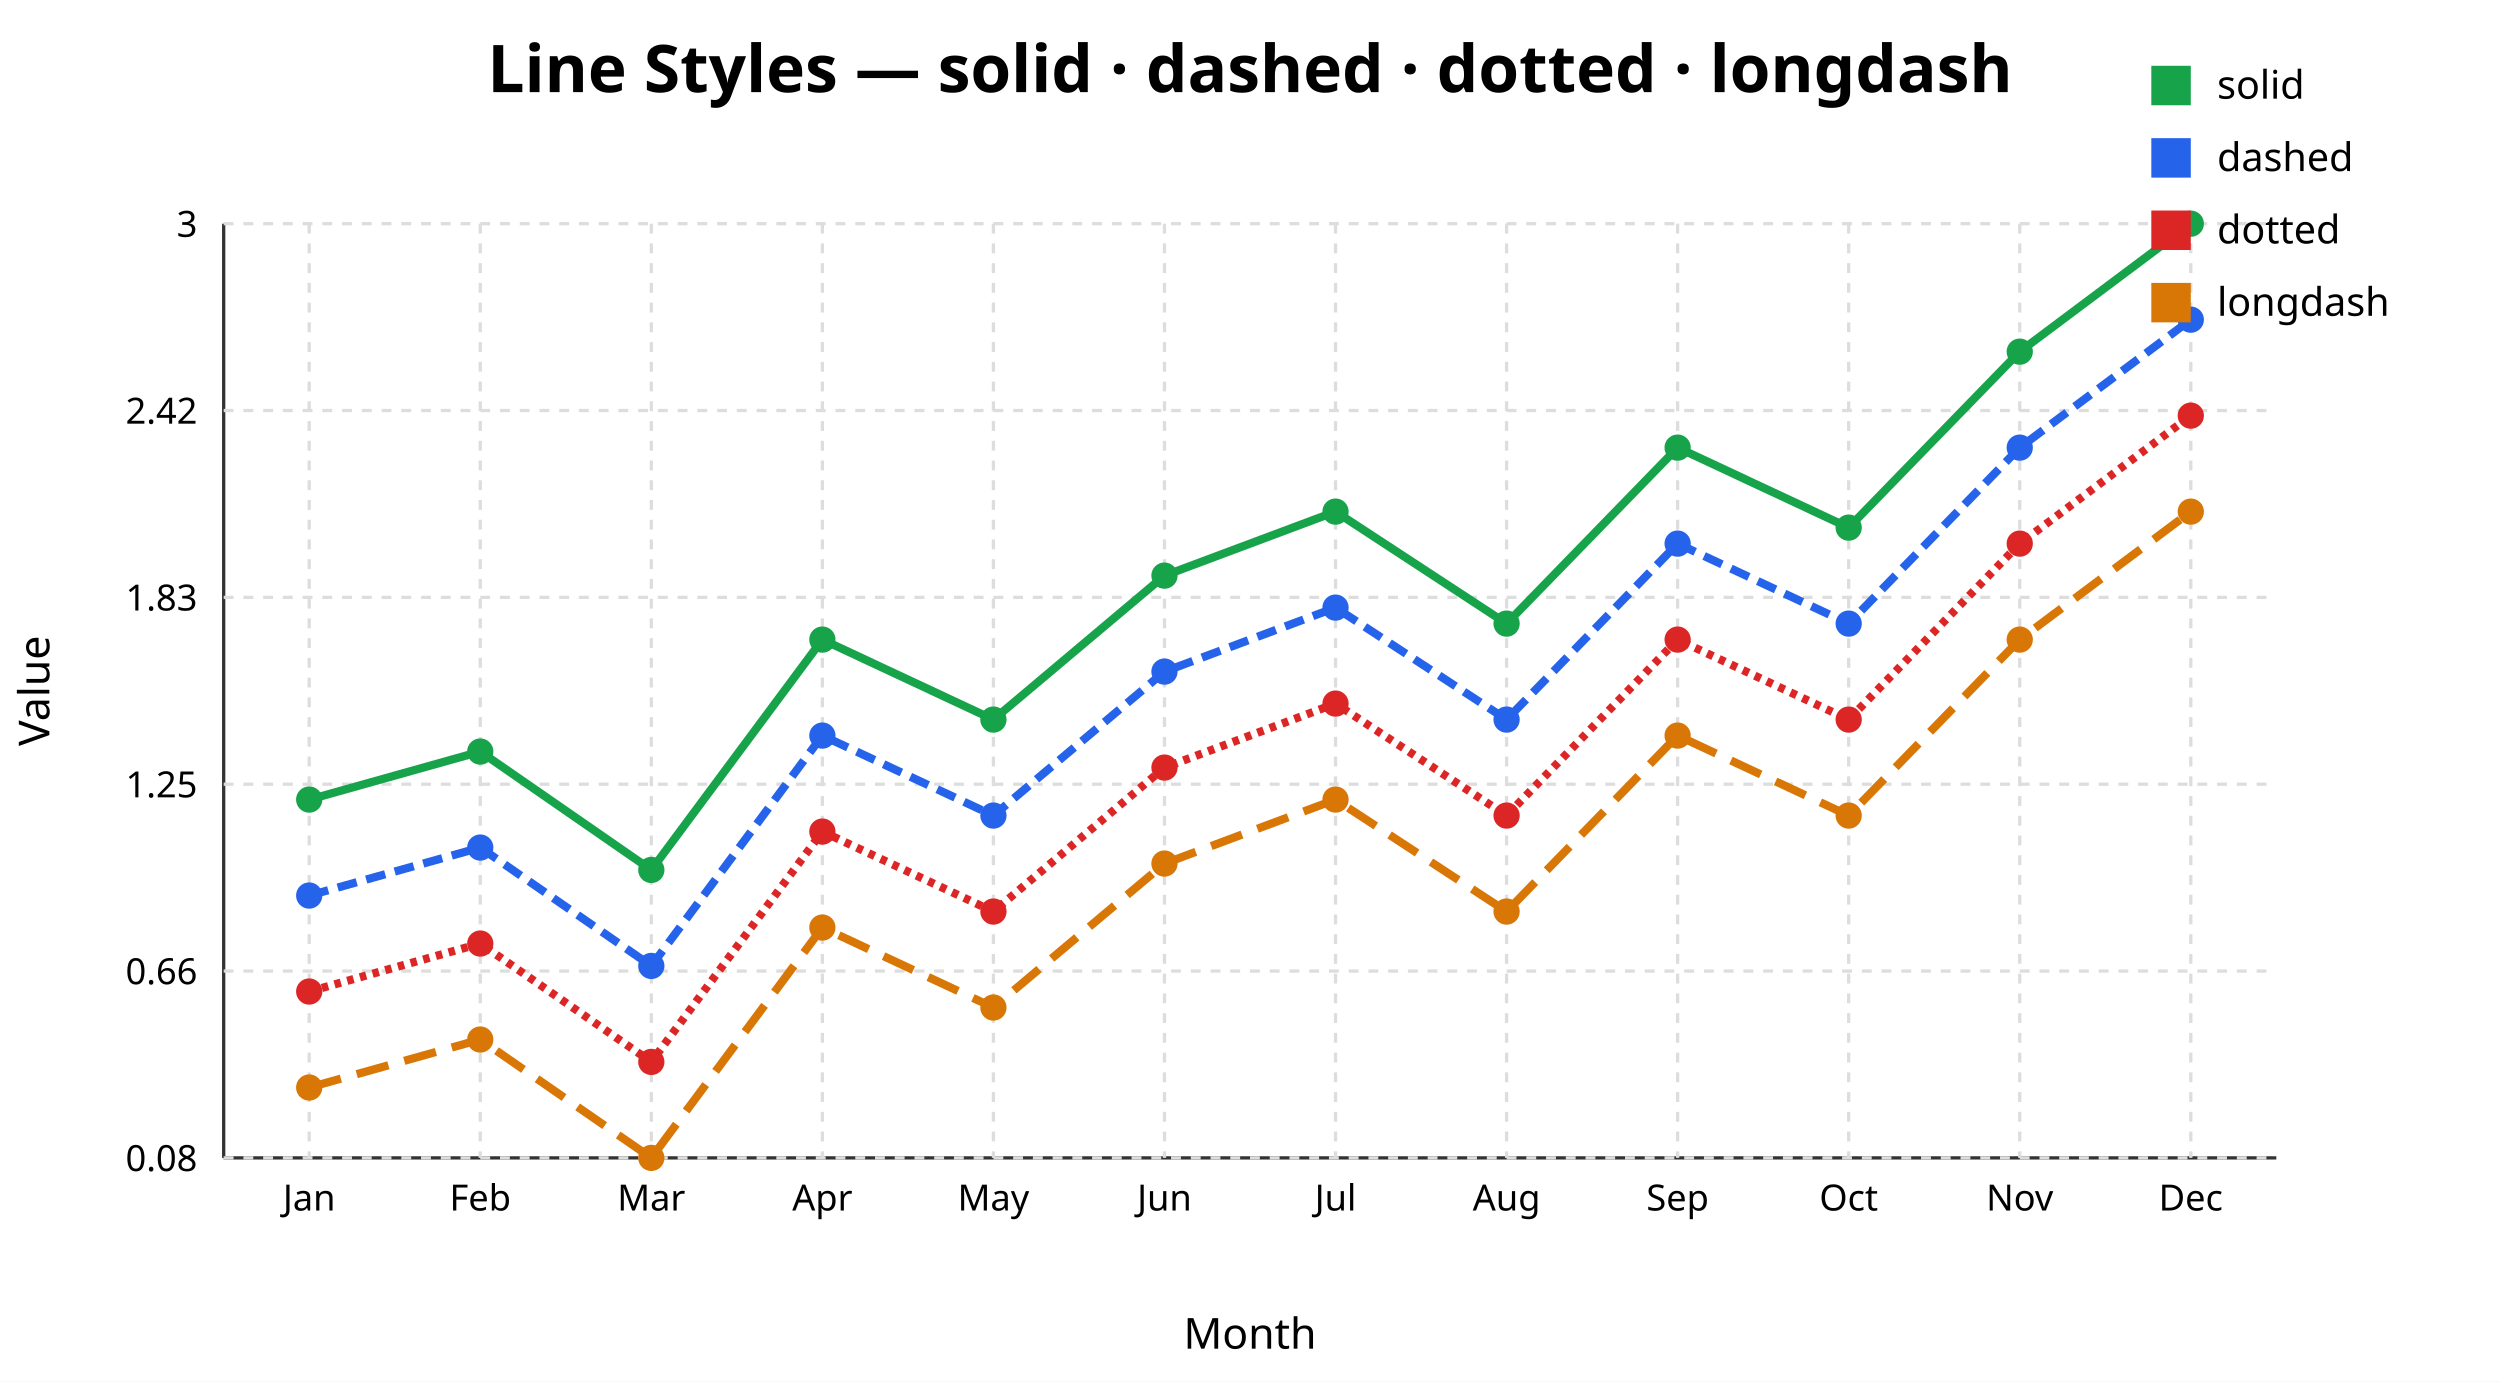
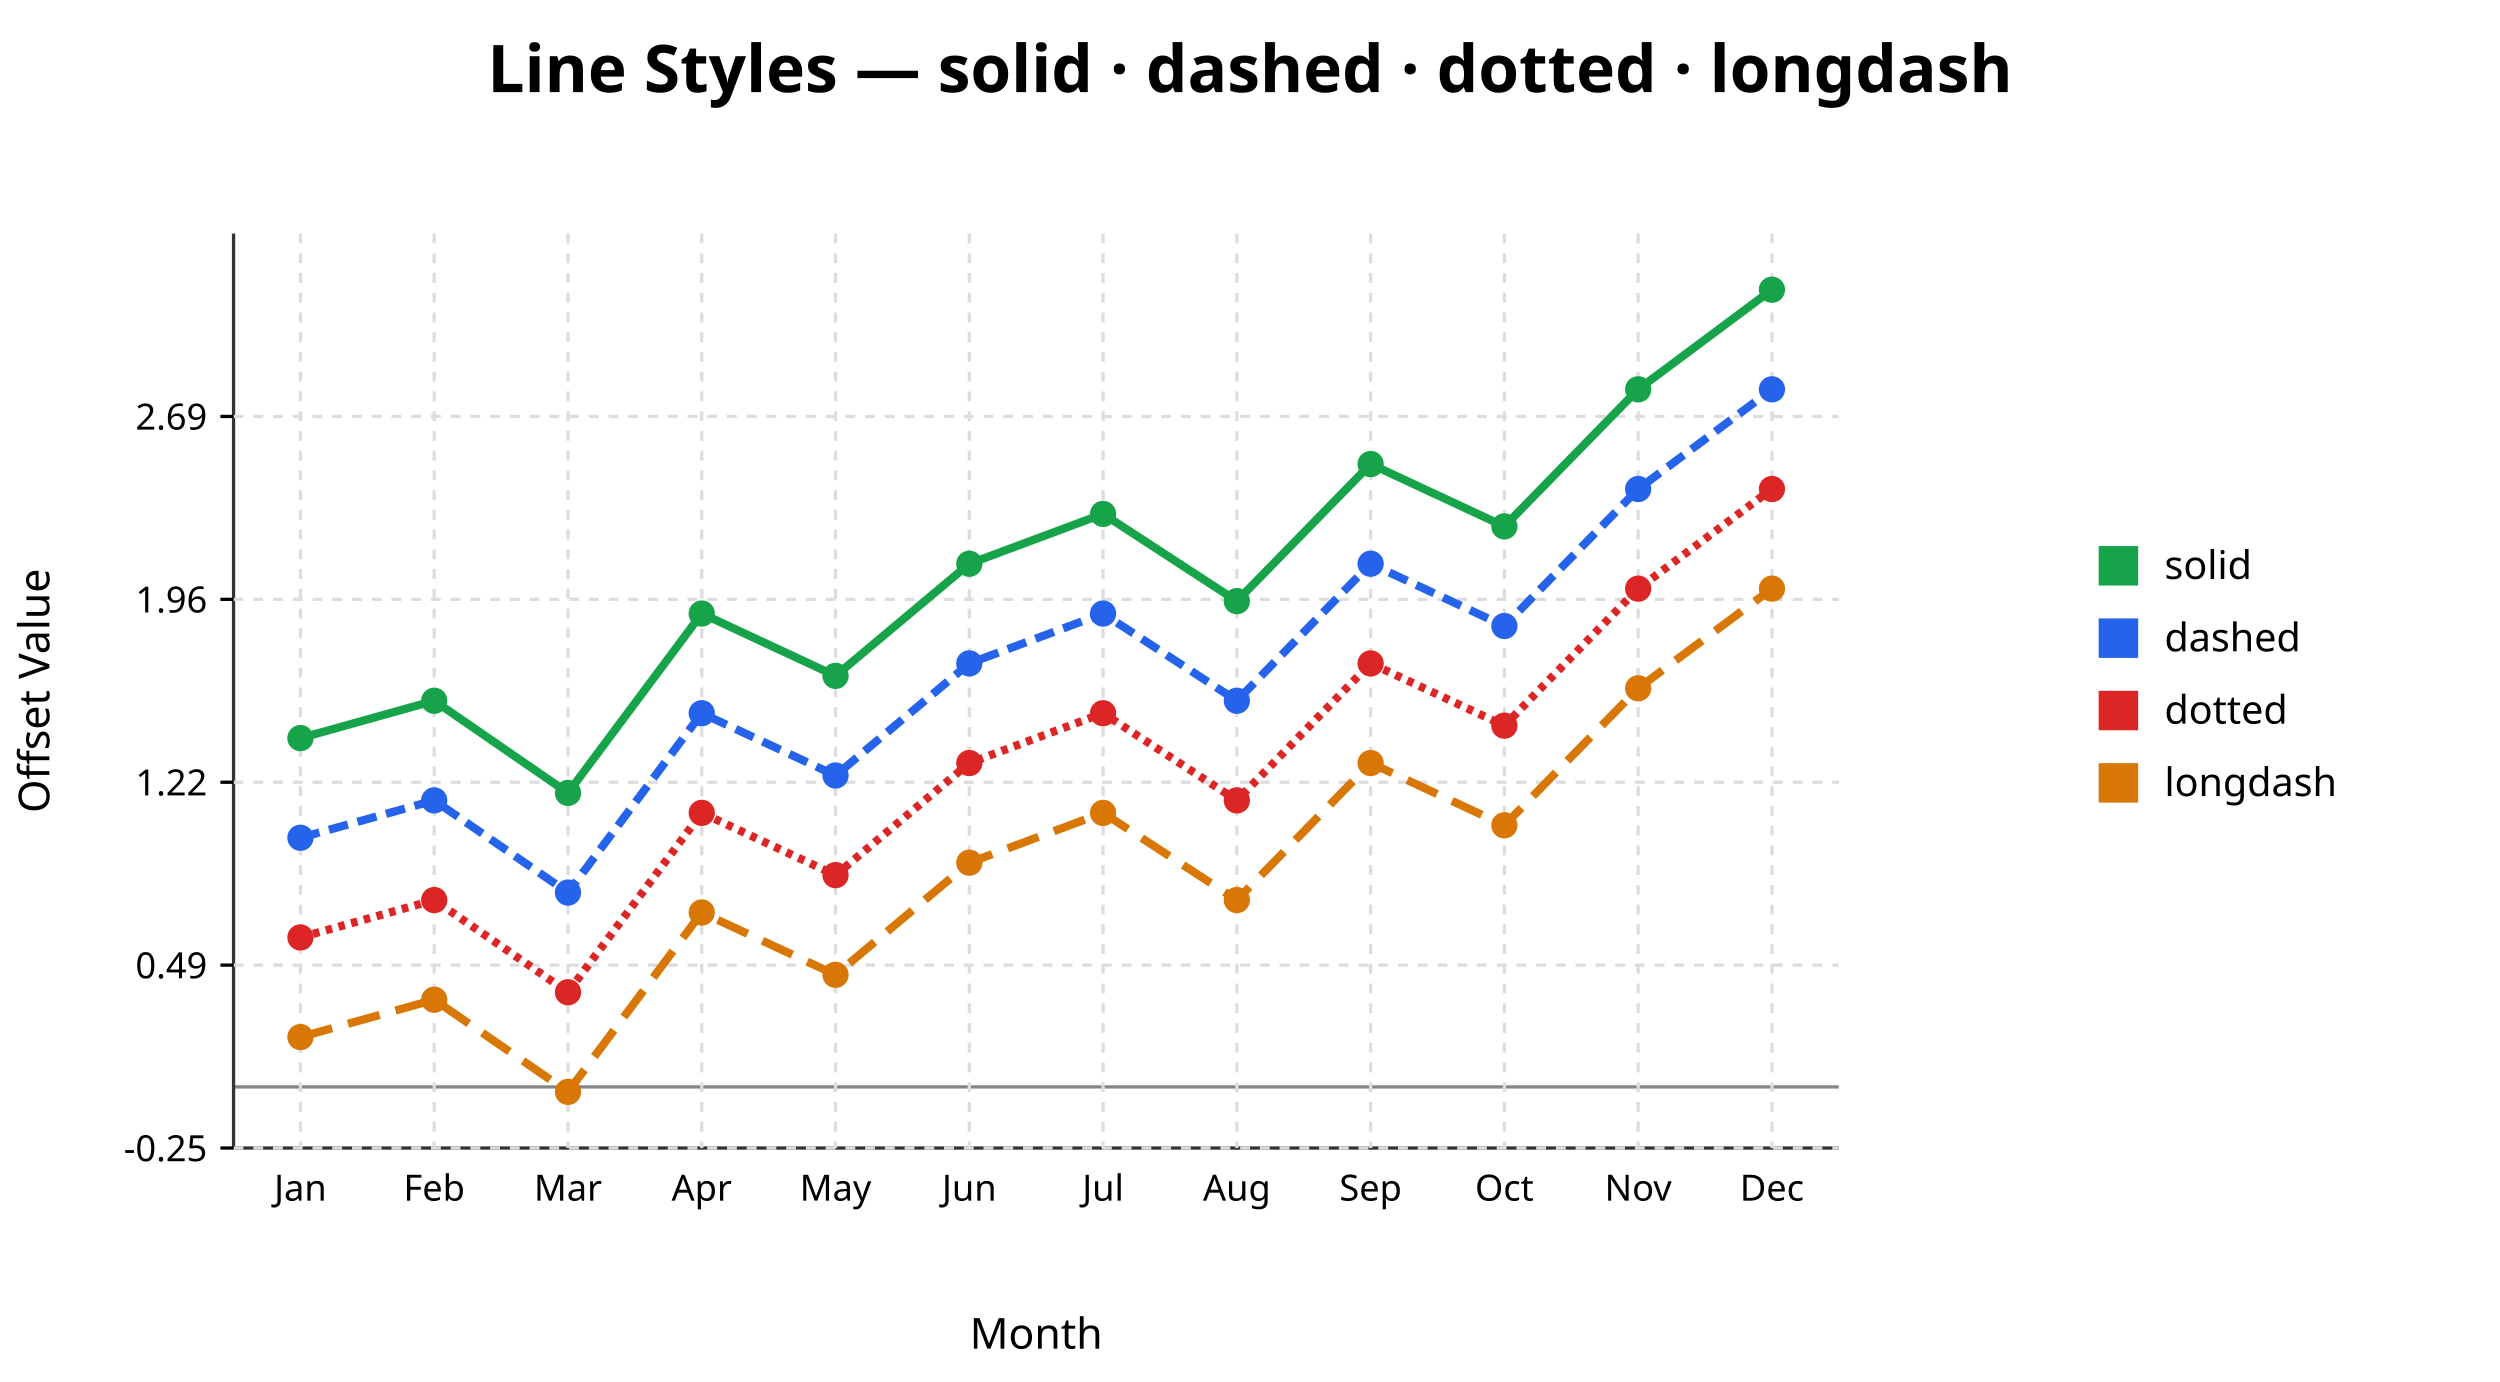
- <svg xmlns="http://www.w3.org/2000/svg" role="img" focusable="false" aria-labelledby="glyphx-chart-8-title glyphx-chart-8-desc" id="glyphx-chart-8" data-glyphx="true" width="760" height="420" viewBox="0 0 760 420">
+ <svg xmlns="http://www.w3.org/2000/svg" role="img" focusable="false" aria-labelledby="glyphx-chart-22cc585815c7-title glyphx-chart-22cc585815c7-desc" id="glyphx-chart-22cc585815c7" data-glyphx="true" width="760" height="420" viewBox="0 0 760 420">
  <rect width="760" height="420" fill="#ffffff" />
  <text x="380" y="28" text-anchor="middle" font-size="20" font-weight="bold" font-family="sans-serif" fill="#000000">Line Styles  —  solid · dashed · dotted · longdash</text>
-   <line x1="68" y1="352" x2="692" y2="352" stroke="#333" />
-   <line x1="68" y1="68" x2="68" y2="352" stroke="#333" />
-   <text x="380" y="410" text-anchor="middle" font-size="13" font-family="sans-serif" fill="#000000">Month</text>
-   <text x="15" y="210" text-anchor="middle" font-size="13" font-family="sans-serif" fill="#000000" transform="rotate(-90, 15, 210)">Value</text>
-   <line x1="68" x2="692" y1="352.0" y2="352.0" stroke="#ddd" stroke-dasharray="3,3" />
-   <text x="60" y="356.0" text-anchor="end" font-size="11" font-family="sans-serif" fill="#000000">0.08</text>
-   <line x1="68" x2="692" y1="295.2" y2="295.2" stroke="#ddd" stroke-dasharray="3,3" />
-   <text x="60" y="299.2" text-anchor="end" font-size="11" font-family="sans-serif" fill="#000000">0.66</text>
-   <line x1="68" x2="692" y1="238.4" y2="238.4" stroke="#ddd" stroke-dasharray="3,3" />
-   <text x="60" y="242.4" text-anchor="end" font-size="11" font-family="sans-serif" fill="#000000">1.25</text>
-   <line x1="68" x2="692" y1="181.6" y2="181.6" stroke="#ddd" stroke-dasharray="3,3" />
-   <text x="60" y="185.6" text-anchor="end" font-size="11" font-family="sans-serif" fill="#000000">1.83</text>
-   <line x1="68" x2="692" y1="124.8" y2="124.8" stroke="#ddd" stroke-dasharray="3,3" />
-   <text x="60" y="128.8" text-anchor="end" font-size="11" font-family="sans-serif" fill="#000000">2.42</text>
-   <line x1="68" x2="692" y1="68.0" y2="68.0" stroke="#ddd" stroke-dasharray="3,3" />
-   <text x="60" y="72.0" text-anchor="end" font-size="11" font-family="sans-serif" fill="#000000">3</text>
-   <line y1="68" y2="352" x1="94.0" x2="94.0" stroke="#ddd" stroke-dasharray="3,3" />
-   <text x="94.0" y="368" text-anchor="middle" font-size="11" font-family="sans-serif" fill="#000000">Jan</text>
-   <line y1="68" y2="352" x1="146.0" x2="146.0" stroke="#ddd" stroke-dasharray="3,3" />
-   <text x="146.0" y="368" text-anchor="middle" font-size="11" font-family="sans-serif" fill="#000000">Feb</text>
-   <line y1="68" y2="352" x1="198.0" x2="198.0" stroke="#ddd" stroke-dasharray="3,3" />
-   <text x="198.0" y="368" text-anchor="middle" font-size="11" font-family="sans-serif" fill="#000000">Mar</text>
-   <line y1="68" y2="352" x1="250.0" x2="250.0" stroke="#ddd" stroke-dasharray="3,3" />
-   <text x="250.0" y="368" text-anchor="middle" font-size="11" font-family="sans-serif" fill="#000000">Apr</text>
-   <line y1="68" y2="352" x1="302.0" x2="302.0" stroke="#ddd" stroke-dasharray="3,3" />
-   <text x="302.0" y="368" text-anchor="middle" font-size="11" font-family="sans-serif" fill="#000000">May</text>
-   <line y1="68" y2="352" x1="354.0" x2="354.0" stroke="#ddd" stroke-dasharray="3,3" />
-   <text x="354.0" y="368" text-anchor="middle" font-size="11" font-family="sans-serif" fill="#000000">Jun</text>
-   <line y1="68" y2="352" x1="406.0" x2="406.0" stroke="#ddd" stroke-dasharray="3,3" />
-   <text x="406.0" y="368" text-anchor="middle" font-size="11" font-family="sans-serif" fill="#000000">Jul</text>
-   <line y1="68" y2="352" x1="458.0" x2="458.0" stroke="#ddd" stroke-dasharray="3,3" />
-   <text x="458.0" y="368" text-anchor="middle" font-size="11" font-family="sans-serif" fill="#000000">Aug</text>
-   <line y1="68" y2="352" x1="510.0" x2="510.0" stroke="#ddd" stroke-dasharray="3,3" />
-   <text x="510.0" y="368" text-anchor="middle" font-size="11" font-family="sans-serif" fill="#000000">Sep</text>
-   <line y1="68" y2="352" x1="562.0" x2="562.0" stroke="#ddd" stroke-dasharray="3,3" />
-   <text x="562.0" y="368" text-anchor="middle" font-size="11" font-family="sans-serif" fill="#000000">Oct</text>
-   <line y1="68" y2="352" x1="614.0" x2="614.0" stroke="#ddd" stroke-dasharray="3,3" />
-   <text x="614.0" y="368" text-anchor="middle" font-size="11" font-family="sans-serif" fill="#000000">Nov</text>
-   <line y1="68" y2="352" x1="666.0" x2="666.0" stroke="#ddd" stroke-dasharray="3,3" />
-   <text x="666.0" y="368" text-anchor="middle" font-size="11" font-family="sans-serif" fill="#000000">Dec</text>
-   <polyline class="series-27680" fill="none" stroke="#16a34a" stroke-width="2.5" stroke-dasharray="" points="94.0,243.068 146.0,228.479 198.0,264.466 250.0,194.438 302.0,218.753 354.0,174.986 406.0,155.534 458.0,189.575 510.0,136.082 562.0,160.397 614.0,106.904 666.0,68.0" />
-   <circle class="glyphx-point series-27680" tabindex="0" role="graphics-symbol" cx="94.0" cy="243.068" r="4" fill="#16a34a" data-x="0.5" data-y="1.2" data-label="solid" />
-   <circle class="glyphx-point series-27680" tabindex="0" role="graphics-symbol" cx="146.0" cy="228.479" r="4" fill="#16a34a" data-x="1.5" data-y="1.35" data-label="solid" />
-   <circle class="glyphx-point series-27680" tabindex="0" role="graphics-symbol" cx="198.0" cy="264.466" r="4" fill="#16a34a" data-x="2.5" data-y="0.98" data-label="solid" />
-   <circle class="glyphx-point series-27680" tabindex="0" role="graphics-symbol" cx="250.0" cy="194.438" r="4" fill="#16a34a" data-x="3.5" data-y="1.7" data-label="solid" />
-   <circle class="glyphx-point series-27680" tabindex="0" role="graphics-symbol" cx="302.0" cy="218.753" r="4" fill="#16a34a" data-x="4.5" data-y="1.45" data-label="solid" />
-   <circle class="glyphx-point series-27680" tabindex="0" role="graphics-symbol" cx="354.0" cy="174.986" r="4" fill="#16a34a" data-x="5.5" data-y="1.9" data-label="solid" />
-   <circle class="glyphx-point series-27680" tabindex="0" role="graphics-symbol" cx="406.0" cy="155.534" r="4" fill="#16a34a" data-x="6.5" data-y="2.1" data-label="solid" />
-   <circle class="glyphx-point series-27680" tabindex="0" role="graphics-symbol" cx="458.0" cy="189.575" r="4" fill="#16a34a" data-x="7.5" data-y="1.75" data-label="solid" />
-   <circle class="glyphx-point series-27680" tabindex="0" role="graphics-symbol" cx="510.0" cy="136.082" r="4" fill="#16a34a" data-x="8.5" data-y="2.3" data-label="solid" />
-   <circle class="glyphx-point series-27680" tabindex="0" role="graphics-symbol" cx="562.0" cy="160.397" r="4" fill="#16a34a" data-x="9.5" data-y="2.05" data-label="solid" />
-   <circle class="glyphx-point series-27680" tabindex="0" role="graphics-symbol" cx="614.0" cy="106.904" r="4" fill="#16a34a" data-x="10.5" data-y="2.6" data-label="solid" />
-   <circle class="glyphx-point series-27680" tabindex="0" role="graphics-symbol" cx="666.0" cy="68.0" r="4" fill="#16a34a" data-x="11.5" data-y="3.0" data-label="solid" />
-   <polyline class="series-65648" fill="none" stroke="#2563eb" stroke-width="2.5" stroke-dasharray="6,3" points="94.0,272.247 146.0,257.658 198.0,293.644 250.0,223.616 302.0,247.932 354.0,204.164 406.0,184.712 458.0,218.753 510.0,165.26 562.0,189.575 614.0,136.082 666.0,97.178" />
-   <circle class="glyphx-point series-65648" tabindex="0" role="graphics-symbol" cx="94.0" cy="272.247" r="4" fill="#2563eb" data-x="0.5" data-y="0.8999999999999999" data-label="dashed" />
-   <circle class="glyphx-point series-65648" tabindex="0" role="graphics-symbol" cx="146.0" cy="257.658" r="4" fill="#2563eb" data-x="1.5" data-y="1.05" data-label="dashed" />
-   <circle class="glyphx-point series-65648" tabindex="0" role="graphics-symbol" cx="198.0" cy="293.644" r="4" fill="#2563eb" data-x="2.5" data-y="0.6799999999999999" data-label="dashed" />
-   <circle class="glyphx-point series-65648" tabindex="0" role="graphics-symbol" cx="250.0" cy="223.616" r="4" fill="#2563eb" data-x="3.5" data-y="1.4" data-label="dashed" />
-   <circle class="glyphx-point series-65648" tabindex="0" role="graphics-symbol" cx="302.0" cy="247.932" r="4" fill="#2563eb" data-x="4.5" data-y="1.15" data-label="dashed" />
-   <circle class="glyphx-point series-65648" tabindex="0" role="graphics-symbol" cx="354.0" cy="204.164" r="4" fill="#2563eb" data-x="5.5" data-y="1.5999999999999999" data-label="dashed" />
-   <circle class="glyphx-point series-65648" tabindex="0" role="graphics-symbol" cx="406.0" cy="184.712" r="4" fill="#2563eb" data-x="6.5" data-y="1.8" data-label="dashed" />
-   <circle class="glyphx-point series-65648" tabindex="0" role="graphics-symbol" cx="458.0" cy="218.753" r="4" fill="#2563eb" data-x="7.5" data-y="1.45" data-label="dashed" />
-   <circle class="glyphx-point series-65648" tabindex="0" role="graphics-symbol" cx="510.0" cy="165.26" r="4" fill="#2563eb" data-x="8.5" data-y="1.9999999999999998" data-label="dashed" />
-   <circle class="glyphx-point series-65648" tabindex="0" role="graphics-symbol" cx="562.0" cy="189.575" r="4" fill="#2563eb" data-x="9.5" data-y="1.7499999999999998" data-label="dashed" />
-   <circle class="glyphx-point series-65648" tabindex="0" role="graphics-symbol" cx="614.0" cy="136.082" r="4" fill="#2563eb" data-x="10.5" data-y="2.3000000000000003" data-label="dashed" />
-   <circle class="glyphx-point series-65648" tabindex="0" role="graphics-symbol" cx="666.0" cy="97.178" r="4" fill="#2563eb" data-x="11.5" data-y="2.7" data-label="dashed" />
-   <polyline class="series-82384" fill="none" stroke="#dc2626" stroke-width="2.5" stroke-dasharray="2,2" points="94.0,301.425 146.0,286.836 198.0,322.822 250.0,252.795 302.0,277.11 354.0,233.342 406.0,213.89 458.0,247.932 510.0,194.438 562.0,218.753 614.0,165.26 666.0,126.356" />
-   <circle class="glyphx-point series-82384" tabindex="0" role="graphics-symbol" cx="94.0" cy="301.425" r="4" fill="#dc2626" data-x="0.5" data-y="0.6" data-label="dotted" />
-   <circle class="glyphx-point series-82384" tabindex="0" role="graphics-symbol" cx="146.0" cy="286.836" r="4" fill="#dc2626" data-x="1.5" data-y="0.7500000000000001" data-label="dotted" />
-   <circle class="glyphx-point series-82384" tabindex="0" role="graphics-symbol" cx="198.0" cy="322.822" r="4" fill="#dc2626" data-x="2.5" data-y="0.38" data-label="dotted" />
-   <circle class="glyphx-point series-82384" tabindex="0" role="graphics-symbol" cx="250.0" cy="252.795" r="4" fill="#dc2626" data-x="3.5" data-y="1.1" data-label="dotted" />
-   <circle class="glyphx-point series-82384" tabindex="0" role="graphics-symbol" cx="302.0" cy="277.11" r="4" fill="#dc2626" data-x="4.5" data-y="0.85" data-label="dotted" />
-   <circle class="glyphx-point series-82384" tabindex="0" role="graphics-symbol" cx="354.0" cy="233.342" r="4" fill="#dc2626" data-x="5.5" data-y="1.2999999999999998" data-label="dotted" />
-   <circle class="glyphx-point series-82384" tabindex="0" role="graphics-symbol" cx="406.0" cy="213.89" r="4" fill="#dc2626" data-x="6.5" data-y="1.5" data-label="dotted" />
-   <circle class="glyphx-point series-82384" tabindex="0" role="graphics-symbol" cx="458.0" cy="247.932" r="4" fill="#dc2626" data-x="7.5" data-y="1.15" data-label="dotted" />
-   <circle class="glyphx-point series-82384" tabindex="0" role="graphics-symbol" cx="510.0" cy="194.438" r="4" fill="#dc2626" data-x="8.5" data-y="1.6999999999999997" data-label="dotted" />
-   <circle class="glyphx-point series-82384" tabindex="0" role="graphics-symbol" cx="562.0" cy="218.753" r="4" fill="#dc2626" data-x="9.5" data-y="1.4499999999999997" data-label="dotted" />
-   <circle class="glyphx-point series-82384" tabindex="0" role="graphics-symbol" cx="614.0" cy="165.26" r="4" fill="#dc2626" data-x="10.5" data-y="2.0" data-label="dotted" />
-   <circle class="glyphx-point series-82384" tabindex="0" role="graphics-symbol" cx="666.0" cy="126.356" r="4" fill="#dc2626" data-x="11.5" data-y="2.4" data-label="dotted" />
-   <polyline class="series-79456" fill="none" stroke="#d97706" stroke-width="2.5" stroke-dasharray="10,5" points="94.0,330.603 146.0,316.014 198.0,352.0 250.0,281.973 302.0,306.288 354.0,262.521 406.0,243.068 458.0,277.11 510.0,223.616 562.0,247.932 614.0,194.438 666.0,155.534" />
-   <circle class="glyphx-point series-79456" tabindex="0" role="graphics-symbol" cx="94.0" cy="330.603" r="4" fill="#d97706" data-x="0.5" data-y="0.29999999999999993" data-label="longdash" />
-   <circle class="glyphx-point series-79456" tabindex="0" role="graphics-symbol" cx="146.0" cy="316.014" r="4" fill="#d97706" data-x="1.5" data-y="0.45000000000000007" data-label="longdash" />
-   <circle class="glyphx-point series-79456" tabindex="0" role="graphics-symbol" cx="198.0" cy="352.0" r="4" fill="#d97706" data-x="2.5" data-y="0.07999999999999996" data-label="longdash" />
-   <circle class="glyphx-point series-79456" tabindex="0" role="graphics-symbol" cx="250.0" cy="281.973" r="4" fill="#d97706" data-x="3.5" data-y="0.7999999999999999" data-label="longdash" />
-   <circle class="glyphx-point series-79456" tabindex="0" role="graphics-symbol" cx="302.0" cy="306.288" r="4" fill="#d97706" data-x="4.5" data-y="0.5499999999999999" data-label="longdash" />
-   <circle class="glyphx-point series-79456" tabindex="0" role="graphics-symbol" cx="354.0" cy="262.521" r="4" fill="#d97706" data-x="5.5" data-y="0.9999999999999999" data-label="longdash" />
-   <circle class="glyphx-point series-79456" tabindex="0" role="graphics-symbol" cx="406.0" cy="243.068" r="4" fill="#d97706" data-x="6.5" data-y="1.2000000000000002" data-label="longdash" />
-   <circle class="glyphx-point series-79456" tabindex="0" role="graphics-symbol" cx="458.0" cy="277.11" r="4" fill="#d97706" data-x="7.5" data-y="0.85" data-label="longdash" />
-   <circle class="glyphx-point series-79456" tabindex="0" role="graphics-symbol" cx="510.0" cy="223.616" r="4" fill="#d97706" data-x="8.5" data-y="1.4" data-label="longdash" />
-   <circle class="glyphx-point series-79456" tabindex="0" role="graphics-symbol" cx="562.0" cy="247.932" r="4" fill="#d97706" data-x="9.5" data-y="1.15" data-label="longdash" />
-   <circle class="glyphx-point series-79456" tabindex="0" role="graphics-symbol" cx="614.0" cy="194.438" r="4" fill="#d97706" data-x="10.5" data-y="1.7000000000000002" data-label="longdash" />
-   <circle class="glyphx-point series-79456" tabindex="0" role="graphics-symbol" cx="666.0" cy="155.534" r="4" fill="#d97706" data-x="11.5" data-y="2.1" data-label="longdash" />
+   <line x1="71" y1="349" x2="559" y2="349" stroke="#333" />
+   <line x1="71" y1="71" x2="71" y2="349" stroke="#333" />
+   <text x="315" y="410" text-anchor="middle" font-size="13" font-family="sans-serif" fill="#000000">Month</text>
+   <text x="15" y="210" text-anchor="middle" font-size="13" font-family="sans-serif" fill="#000000" transform="rotate(-90, 15, 210)">Offset Value</text>
+   <line class="glyphx-zero-line" x1="71" y1="330.42" x2="559" y2="330.42" stroke="#333" stroke-width="1" opacity="0.6" />
+   <line x1="71" x2="559" y1="349.0" y2="349.0" stroke="#ddd" stroke-dasharray="3,3" />
+   <line x1="67.0" x2="71" y1="349.0" y2="349.0" stroke="#000000" stroke-width="1" />
+   <text x="63.0" y="353.0" text-anchor="end" font-size="11" font-family="sans-serif" fill="#000000">-0.25</text>
+   <line x1="71" x2="559" y1="293.4" y2="293.4" stroke="#ddd" stroke-dasharray="3,3" />
+   <line x1="67.0" x2="71" y1="293.4" y2="293.4" stroke="#000000" stroke-width="1" />
+   <text x="63.0" y="297.4" text-anchor="end" font-size="11" font-family="sans-serif" fill="#000000">0.49</text>
+   <line x1="71" x2="559" y1="237.8" y2="237.8" stroke="#ddd" stroke-dasharray="3,3" />
+   <line x1="67.0" x2="71" y1="237.8" y2="237.8" stroke="#000000" stroke-width="1" />
+   <text x="63.0" y="241.8" text-anchor="end" font-size="11" font-family="sans-serif" fill="#000000">1.22</text>
+   <line x1="71" x2="559" y1="182.2" y2="182.2" stroke="#ddd" stroke-dasharray="3,3" />
+   <line x1="67.0" x2="71" y1="182.2" y2="182.2" stroke="#000000" stroke-width="1" />
+   <text x="63.0" y="186.2" text-anchor="end" font-size="11" font-family="sans-serif" fill="#000000">1.96</text>
+   <line x1="71" x2="559" y1="126.6" y2="126.6" stroke="#ddd" stroke-dasharray="3,3" />
+   <line x1="67.0" x2="71" y1="126.6" y2="126.6" stroke="#000000" stroke-width="1" />
+   <text x="63.0" y="130.6" text-anchor="end" font-size="11" font-family="sans-serif" fill="#000000">2.69</text>
+   <line y1="71" y2="349" x1="91.33" x2="91.33" stroke="#ddd" stroke-dasharray="3,3" />
+   <text x="91.33" y="365" text-anchor="middle" font-size="11" font-family="sans-serif" fill="#000000">Jan</text>
+   <line y1="71" y2="349" x1="132.0" x2="132.0" stroke="#ddd" stroke-dasharray="3,3" />
+   <text x="132.0" y="365" text-anchor="middle" font-size="11" font-family="sans-serif" fill="#000000">Feb</text>
+   <line y1="71" y2="349" x1="172.67" x2="172.67" stroke="#ddd" stroke-dasharray="3,3" />
+   <text x="172.67" y="365" text-anchor="middle" font-size="11" font-family="sans-serif" fill="#000000">Mar</text>
+   <line y1="71" y2="349" x1="213.33" x2="213.33" stroke="#ddd" stroke-dasharray="3,3" />
+   <text x="213.33" y="365" text-anchor="middle" font-size="11" font-family="sans-serif" fill="#000000">Apr</text>
+   <line y1="71" y2="349" x1="254.0" x2="254.0" stroke="#ddd" stroke-dasharray="3,3" />
+   <text x="254.0" y="365" text-anchor="middle" font-size="11" font-family="sans-serif" fill="#000000">May</text>
+   <line y1="71" y2="349" x1="294.67" x2="294.67" stroke="#ddd" stroke-dasharray="3,3" />
+   <text x="294.67" y="365" text-anchor="middle" font-size="11" font-family="sans-serif" fill="#000000">Jun</text>
+   <line y1="71" y2="349" x1="335.33" x2="335.33" stroke="#ddd" stroke-dasharray="3,3" />
+   <text x="335.33" y="365" text-anchor="middle" font-size="11" font-family="sans-serif" fill="#000000">Jul</text>
+   <line y1="71" y2="349" x1="376.0" x2="376.0" stroke="#ddd" stroke-dasharray="3,3" />
+   <text x="376.0" y="365" text-anchor="middle" font-size="11" font-family="sans-serif" fill="#000000">Aug</text>
+   <line y1="71" y2="349" x1="416.67" x2="416.67" stroke="#ddd" stroke-dasharray="3,3" />
+   <text x="416.67" y="365" text-anchor="middle" font-size="11" font-family="sans-serif" fill="#000000">Sep</text>
+   <line y1="71" y2="349" x1="457.33" x2="457.33" stroke="#ddd" stroke-dasharray="3,3" />
+   <text x="457.33" y="365" text-anchor="middle" font-size="11" font-family="sans-serif" fill="#000000">Oct</text>
+   <line y1="71" y2="349" x1="498.0" x2="498.0" stroke="#ddd" stroke-dasharray="3,3" />
+   <text x="498.0" y="365" text-anchor="middle" font-size="11" font-family="sans-serif" fill="#000000">Nov</text>
+   <line y1="71" y2="349" x1="538.67" x2="538.67" stroke="#ddd" stroke-dasharray="3,3" />
+   <text x="538.67" y="365" text-anchor="middle" font-size="11" font-family="sans-serif" fill="#000000">Dec</text>
+   <polyline class="series-ab56c75a" fill="none" stroke="#16a34a" stroke-width="2.5" stroke-dasharray="" points="91.33,224.39 132.0,213.03 172.67,241.05 213.33,186.52 254.0,205.46 294.67,171.38 335.33,156.23 376.0,182.74 416.67,141.08 457.33,160.02 498.0,118.36 538.67,88.07" />
+   <circle class="glyphx-point series-ab56c75a" tabindex="0" role="graphics-symbol" cx="91.33" cy="224.39" r="4" fill="#16a34a" data-x="0.5" data-y="1.4" data-label="solid" />
+   <circle class="glyphx-point series-ab56c75a" tabindex="0" role="graphics-symbol" cx="132.0" cy="213.03" r="4" fill="#16a34a" data-x="1.5" data-y="1.55" data-label="solid" />
+   <circle class="glyphx-point series-ab56c75a" tabindex="0" role="graphics-symbol" cx="172.67" cy="241.05" r="4" fill="#16a34a" data-x="2.5" data-y="1.18" data-label="solid" />
+   <circle class="glyphx-point series-ab56c75a" tabindex="0" role="graphics-symbol" cx="213.33" cy="186.52" r="4" fill="#16a34a" data-x="3.5" data-y="1.9" data-label="solid" />
+   <circle class="glyphx-point series-ab56c75a" tabindex="0" role="graphics-symbol" cx="254.0" cy="205.46" r="4" fill="#16a34a" data-x="4.5" data-y="1.65" data-label="solid" />
+   <circle class="glyphx-point series-ab56c75a" tabindex="0" role="graphics-symbol" cx="294.67" cy="171.38" r="4" fill="#16a34a" data-x="5.5" data-y="2.1" data-label="solid" />
+   <circle class="glyphx-point series-ab56c75a" tabindex="0" role="graphics-symbol" cx="335.33" cy="156.23" r="4" fill="#16a34a" data-x="6.5" data-y="2.3000000000000003" data-label="solid" />
+   <circle class="glyphx-point series-ab56c75a" tabindex="0" role="graphics-symbol" cx="376.0" cy="182.74" r="4" fill="#16a34a" data-x="7.5" data-y="1.95" data-label="solid" />
+   <circle class="glyphx-point series-ab56c75a" tabindex="0" role="graphics-symbol" cx="416.67" cy="141.08" r="4" fill="#16a34a" data-x="8.5" data-y="2.5" data-label="solid" />
+   <circle class="glyphx-point series-ab56c75a" tabindex="0" role="graphics-symbol" cx="457.33" cy="160.02" r="4" fill="#16a34a" data-x="9.5" data-y="2.25" data-label="solid" />
+   <circle class="glyphx-point series-ab56c75a" tabindex="0" role="graphics-symbol" cx="498.0" cy="118.36" r="4" fill="#16a34a" data-x="10.5" data-y="2.8000000000000003" data-label="solid" />
+   <circle class="glyphx-point series-ab56c75a" tabindex="0" role="graphics-symbol" cx="538.67" cy="88.07" r="4" fill="#16a34a" data-x="11.5" data-y="3.2" data-label="solid" />
+   <polyline class="series-cffa933b" fill="none" stroke="#2563eb" stroke-width="2.5" stroke-dasharray="6,3" points="91.33,254.68 132.0,243.32 172.67,271.34 213.33,216.82 254.0,235.75 294.67,201.67 335.33,186.52 376.0,213.03 416.67,171.38 457.33,190.31 498.0,148.66 538.67,118.36" />
+   <circle class="glyphx-point series-cffa933b" tabindex="0" role="graphics-symbol" cx="91.33" cy="254.68" r="4" fill="#2563eb" data-x="0.5" data-y="1.0" data-label="dashed" />
+   <circle class="glyphx-point series-cffa933b" tabindex="0" role="graphics-symbol" cx="132.0" cy="243.32" r="4" fill="#2563eb" data-x="1.5" data-y="1.1500000000000001" data-label="dashed" />
+   <circle class="glyphx-point series-cffa933b" tabindex="0" role="graphics-symbol" cx="172.67" cy="271.34" r="4" fill="#2563eb" data-x="2.5" data-y="0.78" data-label="dashed" />
+   <circle class="glyphx-point series-cffa933b" tabindex="0" role="graphics-symbol" cx="213.33" cy="216.82" r="4" fill="#2563eb" data-x="3.5" data-y="1.5" data-label="dashed" />
+   <circle class="glyphx-point series-cffa933b" tabindex="0" role="graphics-symbol" cx="254.0" cy="235.75" r="4" fill="#2563eb" data-x="4.5" data-y="1.25" data-label="dashed" />
+   <circle class="glyphx-point series-cffa933b" tabindex="0" role="graphics-symbol" cx="294.67" cy="201.67" r="4" fill="#2563eb" data-x="5.5" data-y="1.7" data-label="dashed" />
+   <circle class="glyphx-point series-cffa933b" tabindex="0" role="graphics-symbol" cx="335.33" cy="186.52" r="4" fill="#2563eb" data-x="6.5" data-y="1.9000000000000001" data-label="dashed" />
+   <circle class="glyphx-point series-cffa933b" tabindex="0" role="graphics-symbol" cx="376.0" cy="213.03" r="4" fill="#2563eb" data-x="7.5" data-y="1.55" data-label="dashed" />
+   <circle class="glyphx-point series-cffa933b" tabindex="0" role="graphics-symbol" cx="416.67" cy="171.38" r="4" fill="#2563eb" data-x="8.5" data-y="2.0999999999999996" data-label="dashed" />
+   <circle class="glyphx-point series-cffa933b" tabindex="0" role="graphics-symbol" cx="457.33" cy="190.31" r="4" fill="#2563eb" data-x="9.5" data-y="1.8499999999999999" data-label="dashed" />
+   <circle class="glyphx-point series-cffa933b" tabindex="0" role="graphics-symbol" cx="498.0" cy="148.66" r="4" fill="#2563eb" data-x="10.5" data-y="2.4" data-label="dashed" />
+   <circle class="glyphx-point series-cffa933b" tabindex="0" role="graphics-symbol" cx="538.67" cy="118.36" r="4" fill="#2563eb" data-x="11.5" data-y="2.8" data-label="dashed" />
+   <polyline class="series-6d845003" fill="none" stroke="#dc2626" stroke-width="2.5" stroke-dasharray="2,2" points="91.33,284.98 132.0,273.62 172.67,301.64 213.33,247.11 254.0,266.04 294.67,231.96 335.33,216.82 376.0,243.32 416.67,201.67 457.33,220.6 498.0,178.95 538.67,148.66" />
+   <circle class="glyphx-point series-6d845003" tabindex="0" role="graphics-symbol" cx="91.33" cy="284.98" r="4" fill="#dc2626" data-x="0.5" data-y="0.6" data-label="dotted" />
+   <circle class="glyphx-point series-6d845003" tabindex="0" role="graphics-symbol" cx="132.0" cy="273.62" r="4" fill="#dc2626" data-x="1.5" data-y="0.7500000000000001" data-label="dotted" />
+   <circle class="glyphx-point series-6d845003" tabindex="0" role="graphics-symbol" cx="172.67" cy="301.64" r="4" fill="#dc2626" data-x="2.5" data-y="0.38" data-label="dotted" />
+   <circle class="glyphx-point series-6d845003" tabindex="0" role="graphics-symbol" cx="213.33" cy="247.11" r="4" fill="#dc2626" data-x="3.5" data-y="1.1" data-label="dotted" />
+   <circle class="glyphx-point series-6d845003" tabindex="0" role="graphics-symbol" cx="254.0" cy="266.04" r="4" fill="#dc2626" data-x="4.5" data-y="0.85" data-label="dotted" />
+   <circle class="glyphx-point series-6d845003" tabindex="0" role="graphics-symbol" cx="294.67" cy="231.96" r="4" fill="#dc2626" data-x="5.5" data-y="1.2999999999999998" data-label="dotted" />
+   <circle class="glyphx-point series-6d845003" tabindex="0" role="graphics-symbol" cx="335.33" cy="216.82" r="4" fill="#dc2626" data-x="6.5" data-y="1.5" data-label="dotted" />
+   <circle class="glyphx-point series-6d845003" tabindex="0" role="graphics-symbol" cx="376.0" cy="243.32" r="4" fill="#dc2626" data-x="7.5" data-y="1.15" data-label="dotted" />
+   <circle class="glyphx-point series-6d845003" tabindex="0" role="graphics-symbol" cx="416.67" cy="201.67" r="4" fill="#dc2626" data-x="8.5" data-y="1.6999999999999997" data-label="dotted" />
+   <circle class="glyphx-point series-6d845003" tabindex="0" role="graphics-symbol" cx="457.33" cy="220.6" r="4" fill="#dc2626" data-x="9.5" data-y="1.4499999999999997" data-label="dotted" />
+   <circle class="glyphx-point series-6d845003" tabindex="0" role="graphics-symbol" cx="498.0" cy="178.95" r="4" fill="#dc2626" data-x="10.5" data-y="2.0" data-label="dotted" />
+   <circle class="glyphx-point series-6d845003" tabindex="0" role="graphics-symbol" cx="538.67" cy="148.66" r="4" fill="#dc2626" data-x="11.5" data-y="2.4" data-label="dotted" />
+   <polyline class="series-c4fdc73d" fill="none" stroke="#d97706" stroke-width="2.5" stroke-dasharray="10,5" points="91.33,315.27 132.0,303.91 172.67,331.93 213.33,277.4 254.0,296.34 294.67,262.26 335.33,247.11 376.0,273.62 416.67,231.96 457.33,250.9 498.0,209.24 538.67,178.95" />
+   <circle class="glyphx-point series-c4fdc73d" tabindex="0" role="graphics-symbol" cx="91.33" cy="315.27" r="4" fill="#d97706" data-x="0.5" data-y="0.19999999999999996" data-label="longdash" />
+   <circle class="glyphx-point series-c4fdc73d" tabindex="0" role="graphics-symbol" cx="132.0" cy="303.91" r="4" fill="#d97706" data-x="1.5" data-y="0.3500000000000001" data-label="longdash" />
+   <circle class="glyphx-point series-c4fdc73d" tabindex="0" role="graphics-symbol" cx="172.67" cy="331.93" r="4" fill="#d97706" data-x="2.5" data-y="-0.020000000000000018" data-label="longdash" />
+   <circle class="glyphx-point series-c4fdc73d" tabindex="0" role="graphics-symbol" cx="213.33" cy="277.4" r="4" fill="#d97706" data-x="3.5" data-y="0.7" data-label="longdash" />
+   <circle class="glyphx-point series-c4fdc73d" tabindex="0" role="graphics-symbol" cx="254.0" cy="296.34" r="4" fill="#d97706" data-x="4.5" data-y="0.44999999999999996" data-label="longdash" />
+   <circle class="glyphx-point series-c4fdc73d" tabindex="0" role="graphics-symbol" cx="294.67" cy="262.26" r="4" fill="#d97706" data-x="5.5" data-y="0.8999999999999999" data-label="longdash" />
+   <circle class="glyphx-point series-c4fdc73d" tabindex="0" role="graphics-symbol" cx="335.33" cy="247.11" r="4" fill="#d97706" data-x="6.5" data-y="1.1" data-label="longdash" />
+   <circle class="glyphx-point series-c4fdc73d" tabindex="0" role="graphics-symbol" cx="376.0" cy="273.62" r="4" fill="#d97706" data-x="7.5" data-y="0.75" data-label="longdash" />
+   <circle class="glyphx-point series-c4fdc73d" tabindex="0" role="graphics-symbol" cx="416.67" cy="231.96" r="4" fill="#d97706" data-x="8.5" data-y="1.2999999999999998" data-label="longdash" />
+   <circle class="glyphx-point series-c4fdc73d" tabindex="0" role="graphics-symbol" cx="457.33" cy="250.9" r="4" fill="#d97706" data-x="9.5" data-y="1.0499999999999998" data-label="longdash" />
+   <circle class="glyphx-point series-c4fdc73d" tabindex="0" role="graphics-symbol" cx="498.0" cy="209.24" r="4" fill="#d97706" data-x="10.5" data-y="1.6" data-label="longdash" />
+   <circle class="glyphx-point series-c4fdc73d" tabindex="0" role="graphics-symbol" cx="538.67" cy="178.95" r="4" fill="#d97706" data-x="11.5" data-y="2.0" data-label="longdash" />
  <g class="glyphx-legend">
-     <rect x="654" y="20" width="12" height="12" fill="#16a34a" class="legend-icon" data-target="series-27680" />
-     <text x="674" y="30" font-size="12" font-family="sans-serif" fill="#000000" class="legend-label" data-target="series-27680">solid</text>
-     <rect x="654" y="42" width="12" height="12" fill="#2563eb" class="legend-icon" data-target="series-65648" />
-     <text x="674" y="52" font-size="12" font-family="sans-serif" fill="#000000" class="legend-label" data-target="series-65648">dashed</text>
-     <rect x="654" y="64" width="12" height="12" fill="#dc2626" class="legend-icon" data-target="series-82384" />
-     <text x="674" y="74" font-size="12" font-family="sans-serif" fill="#000000" class="legend-label" data-target="series-82384">dotted</text>
-     <rect x="654" y="86" width="12" height="12" fill="#d97706" class="legend-icon" data-target="series-79456" />
-     <text x="674" y="96" font-size="12" font-family="sans-serif" fill="#000000" class="legend-label" data-target="series-79456">longdash</text>
+     <rect x="638" y="166" width="12" height="12" fill="#16a34a" class="legend-icon" data-target="series-ab56c75a" />
+     <text x="658" y="176" font-size="12" font-family="sans-serif" fill="#000000" class="legend-label" data-target="series-ab56c75a">solid</text>
+     <rect x="638" y="188" width="12" height="12" fill="#2563eb" class="legend-icon" data-target="series-cffa933b" />
+     <text x="658" y="198" font-size="12" font-family="sans-serif" fill="#000000" class="legend-label" data-target="series-cffa933b">dashed</text>
+     <rect x="638" y="210" width="12" height="12" fill="#dc2626" class="legend-icon" data-target="series-6d845003" />
+     <text x="658" y="220" font-size="12" font-family="sans-serif" fill="#000000" class="legend-label" data-target="series-6d845003">dotted</text>
+     <rect x="638" y="232" width="12" height="12" fill="#d97706" class="legend-icon" data-target="series-c4fdc73d" />
+     <text x="658" y="242" font-size="12" font-family="sans-serif" fill="#000000" class="legend-label" data-target="series-c4fdc73d">longdash</text>
  </g>
</svg>
